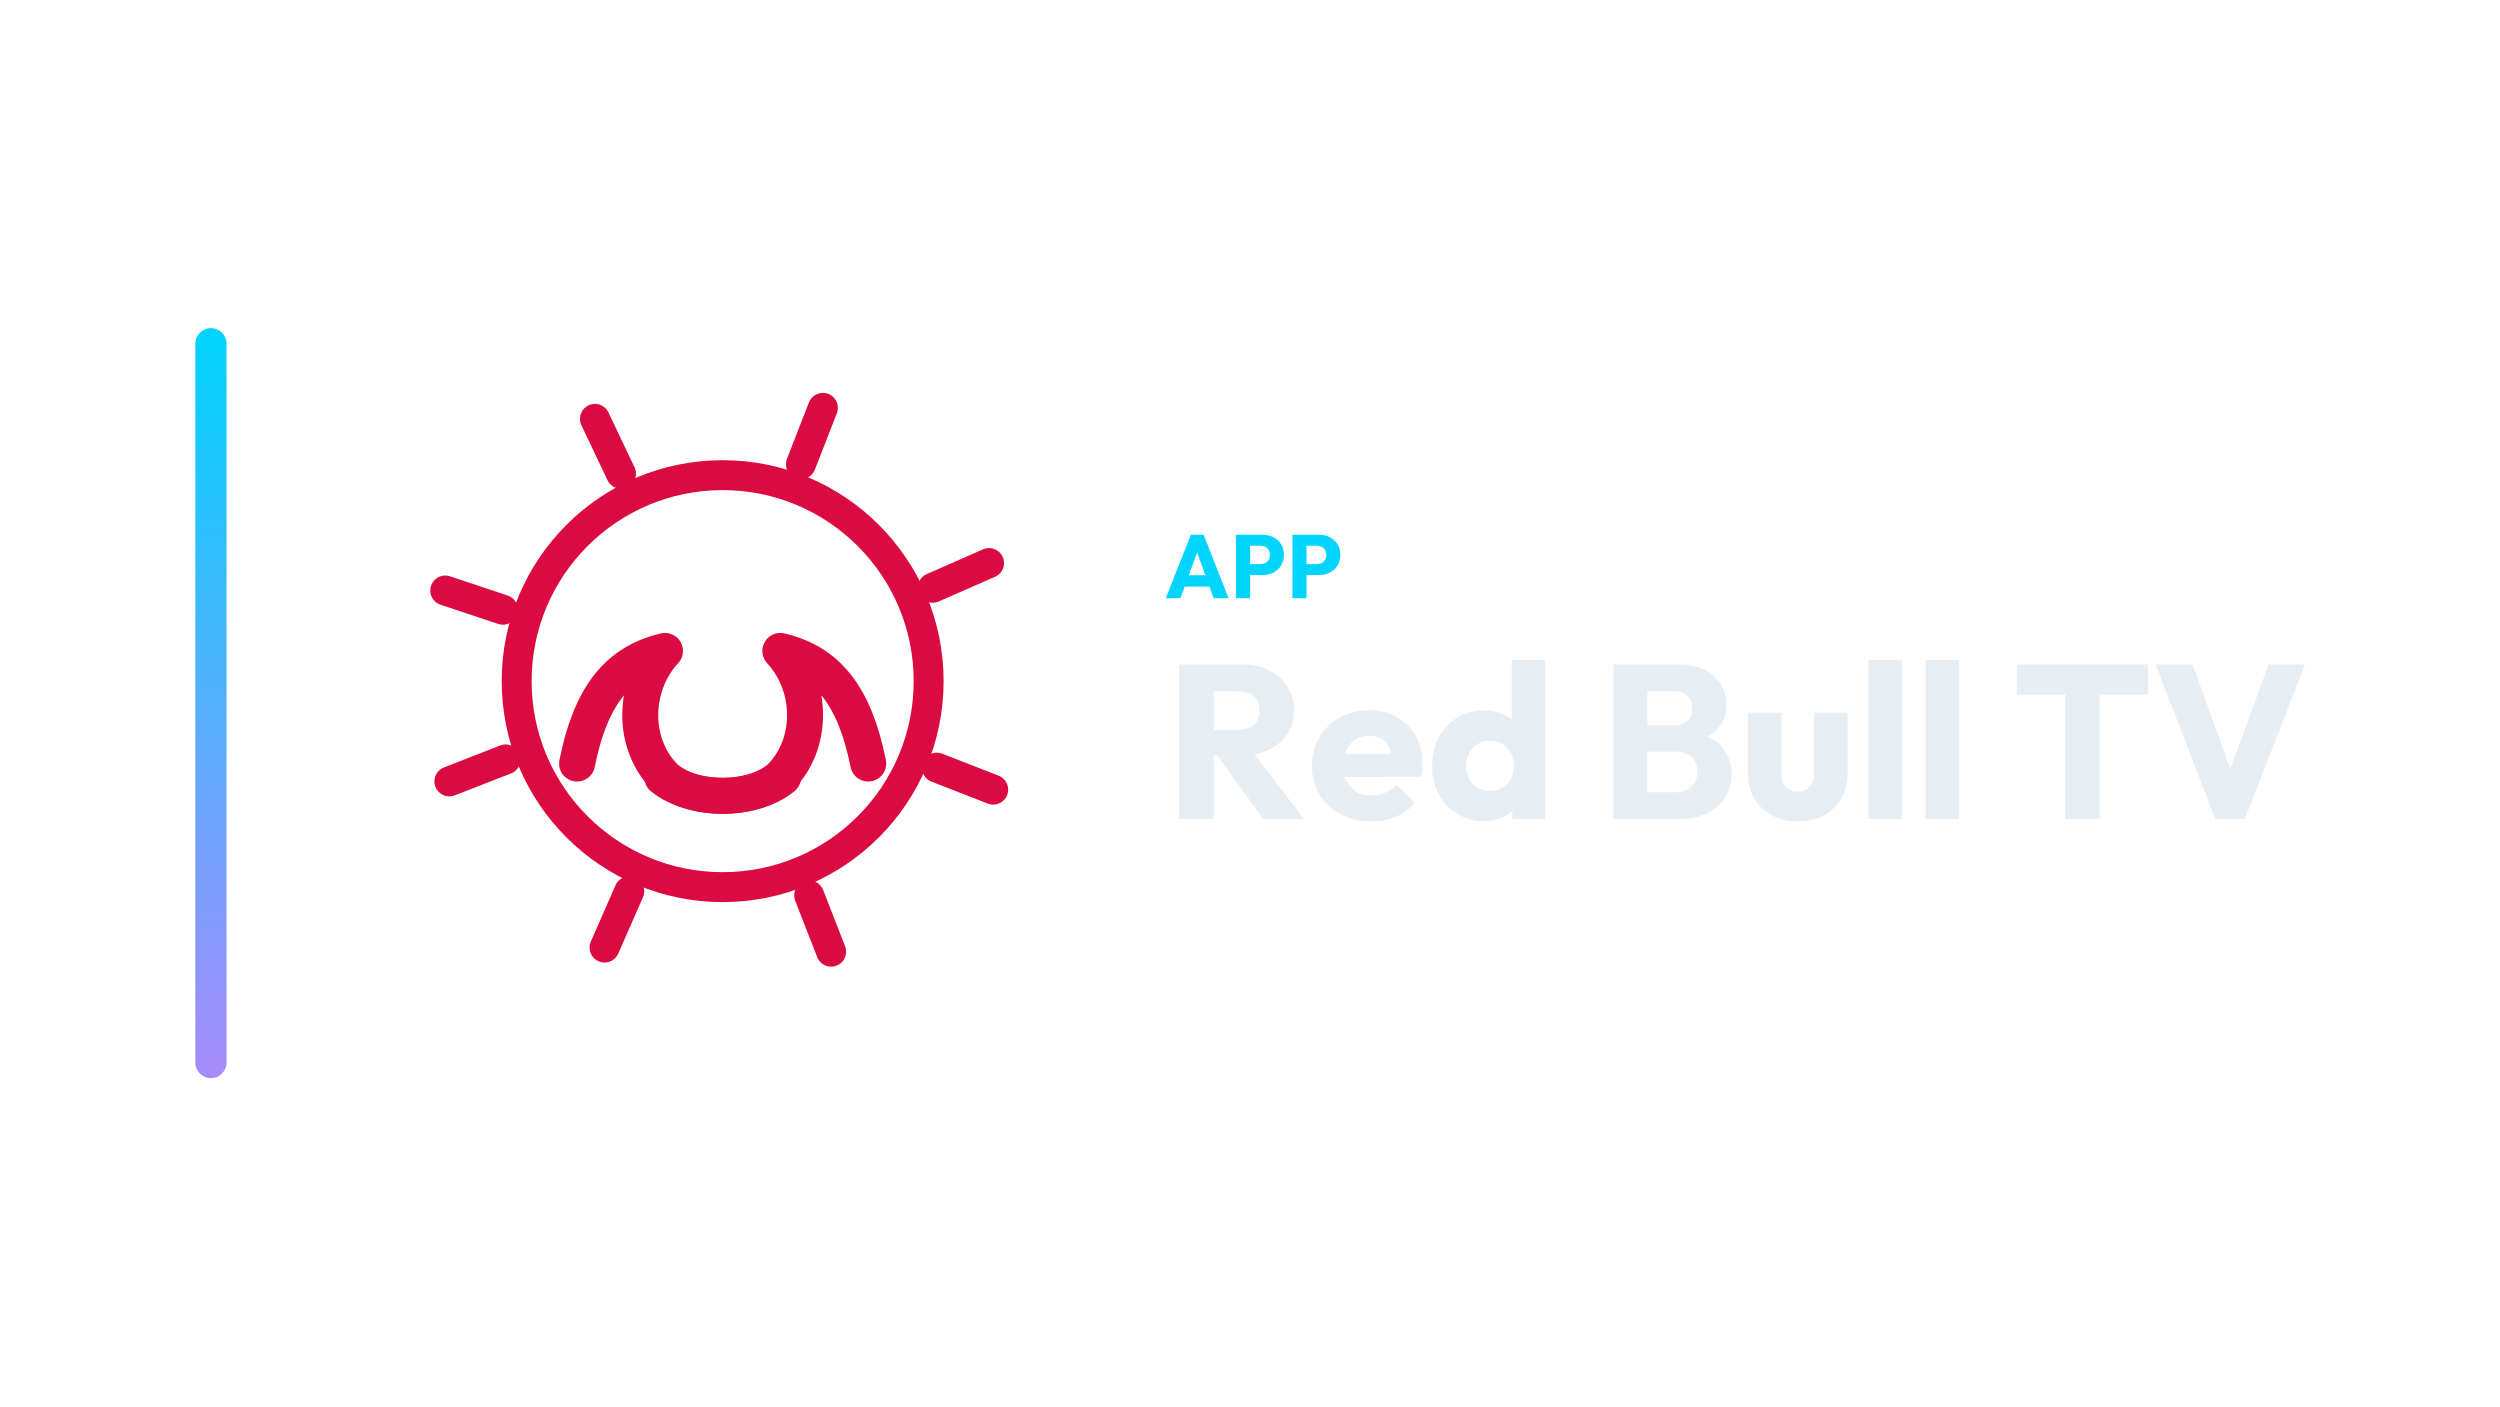
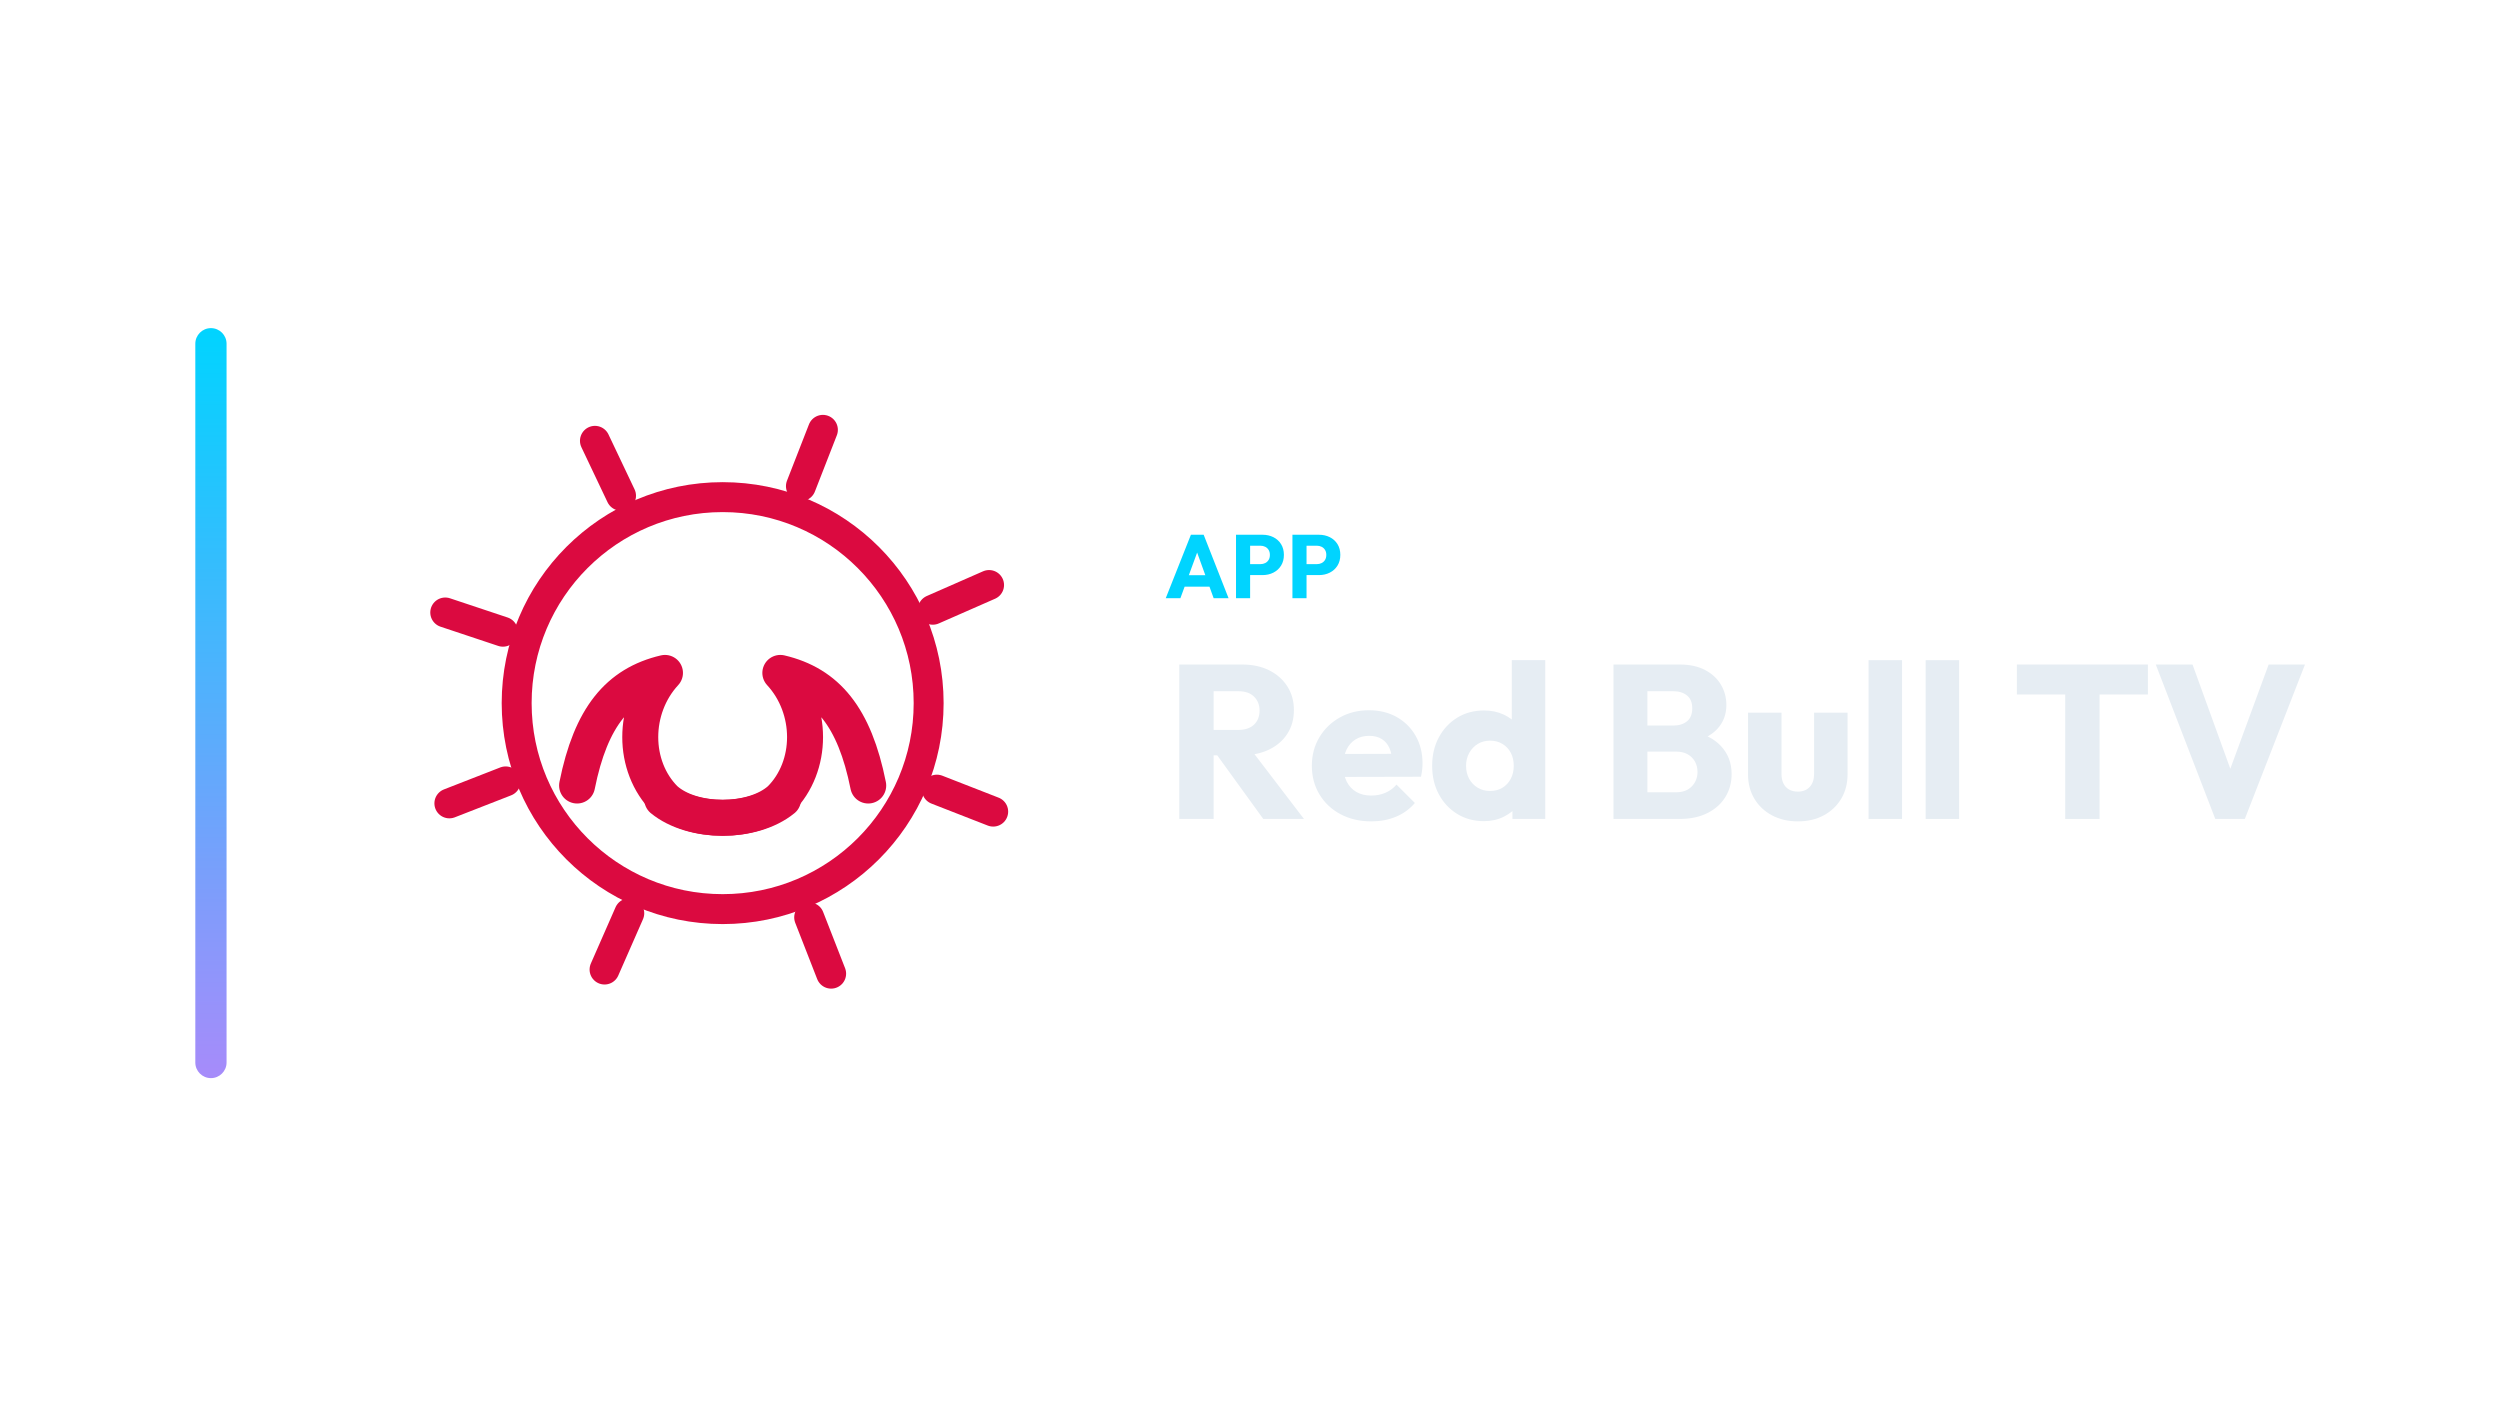
<svg xmlns="http://www.w3.org/2000/svg" width="1280" height="720" viewBox="0 0 1280 720">
  <g transform="translate(30.0,0.0)">
    <defs>
      <linearGradient id="cbRail" x1="0" y1="0" x2="0" y2="1">
        <stop offset="0%" stop-color="#00d4ff" />
        <stop offset="100%" stop-color="#a78bfa" />
      </linearGradient>
    </defs>
    <rect x="70" y="168" width="16" height="384" rx="8.0" fill="url(#cbRail)" />
    <g transform="translate(160,180) scale(0.70312)">
-       <circle cx="256" cy="240" r="150" fill="none" stroke="#DB0A40" stroke-width="21.8" stroke-linecap="round" stroke-linejoin="round" />
-       <path d="M 98 297 L 57 313" fill="none" stroke="#DB0A40" stroke-width="21.8" stroke-linecap="round" stroke-linejoin="round" />
-       <path d="M 188 393 L 170 434" fill="none" stroke="#DB0A40" stroke-width="21.8" stroke-linecap="round" stroke-linejoin="round" />
-       <path d="M 319 396 L 335 437" fill="none" stroke="#DB0A40" stroke-width="21.8" stroke-linecap="round" stroke-linejoin="round" />
-       <path d="M 412 303 L 453 319" fill="none" stroke="#DB0A40" stroke-width="21.8" stroke-linecap="round" stroke-linejoin="round" />
-       <path d="M 409 172 L 450 154" fill="none" stroke="#DB0A40" stroke-width="21.8" stroke-linecap="round" stroke-linejoin="round" />
-       <path d="M 313 82 L 329 41" fill="none" stroke="#DB0A40" stroke-width="21.8" stroke-linecap="round" stroke-linejoin="round" />
-       <path d="M 182 89 L 163 49" fill="none" stroke="#DB0A40" stroke-width="21.8" stroke-linecap="round" stroke-linejoin="round" />
-       <path d="M 96 188 L 54 174" fill="none" stroke="#DB0A40" stroke-width="21.8" stroke-linecap="round" stroke-linejoin="round" />
-       <path d="M 150 300 C 160 250 180 226 214 218 C 190 244 190 286 214 310 C 234 328 278 328 300 310" fill="none" stroke="#DB0A40" stroke-width="26.2" stroke-linecap="round" stroke-linejoin="round" />
-       <path d="M 362 300 C 352 250 332 226 298 218 C 322 244 322 286 298 310 C 278 328 234 328 212 310" fill="none" stroke="#DB0A40" stroke-width="26.2" stroke-linecap="round" stroke-linejoin="round" />
+       <circle cx="256" cy="256" r="150" fill="none" stroke="#DB0A40" stroke-width="21.8" stroke-linecap="round" stroke-linejoin="round" />
+       <path d="M 98 313 L 57 329" fill="none" stroke="#DB0A40" stroke-width="21.8" stroke-linecap="round" stroke-linejoin="round" />
+       <path d="M 188 409 L 170 450" fill="none" stroke="#DB0A40" stroke-width="21.8" stroke-linecap="round" stroke-linejoin="round" />
+       <path d="M 319 412 L 335 453" fill="none" stroke="#DB0A40" stroke-width="21.8" stroke-linecap="round" stroke-linejoin="round" />
+       <path d="M 412 319 L 453 335" fill="none" stroke="#DB0A40" stroke-width="21.8" stroke-linecap="round" stroke-linejoin="round" />
+       <path d="M 409 188 L 450 170" fill="none" stroke="#DB0A40" stroke-width="21.8" stroke-linecap="round" stroke-linejoin="round" />
+       <path d="M 313 98 L 329 57" fill="none" stroke="#DB0A40" stroke-width="21.8" stroke-linecap="round" stroke-linejoin="round" />
+       <path d="M 182 105 L 163 65" fill="none" stroke="#DB0A40" stroke-width="21.8" stroke-linecap="round" stroke-linejoin="round" />
+       <path d="M 96 204 L 54 190" fill="none" stroke="#DB0A40" stroke-width="21.8" stroke-linecap="round" stroke-linejoin="round" />
+       <path d="M 150 316 C 160 266 180 242 214 234 C 190 260 190 302 214 326 C 234 344 278 344 300 326" fill="none" stroke="#DB0A40" stroke-width="26.2" stroke-linecap="round" stroke-linejoin="round" />
+       <path d="M 362 316 C 352 266 332 242 298 234 C 322 260 322 302 298 326 C 278 344 234 344 212 326" fill="none" stroke="#DB0A40" stroke-width="26.2" stroke-linecap="round" stroke-linejoin="round" />
    </g>
    <path d="M566.866 306.27 579.746 273.794H586.278L599.02 306.27H591.384L581.632 279.314H584.254L574.364 306.27ZM574.18 300.382V294.494H591.89V300.382Z" fill="#00d4ff" stroke="none" />
    <path d="M608.358 294.448V288.836H615.35Q616.684 288.836 617.788 288.284Q618.892 287.732 619.536 286.674Q620.18 285.616 620.18 284.098Q620.18 282.626 619.536 281.568Q618.892 280.51 617.788 279.958Q616.684 279.406 615.35 279.406H608.358V273.794H616.408Q619.49 273.794 621.974 275.036Q624.458 276.278 625.907 278.601Q627.356 280.924 627.356 284.098Q627.356 287.272 625.907 289.595Q624.458 291.918 621.974 293.183Q619.49 294.448 616.408 294.448ZM602.838 306.27V273.794H610.06V306.27Z" fill="#00d4ff" stroke="none" />
    <path d="M637.246 294.448V288.836H644.238Q645.572 288.836 646.676 288.284Q647.78 287.732 648.424 286.674Q649.068 285.616 649.068 284.098Q649.068 282.626 648.424 281.568Q647.78 280.51 646.676 279.958Q645.572 279.406 644.238 279.406H637.246V273.794H645.296Q648.378 273.794 650.862 275.036Q653.346 276.278 654.795 278.601Q656.244 280.924 656.244 284.098Q656.244 287.272 654.795 289.595Q653.346 291.918 650.862 293.183Q648.378 294.448 645.296 294.448ZM631.726 306.27V273.794H638.948V306.27Z" fill="#00d4ff" stroke="none" />
    <path d="M587.232 386.718V373.726H603.92Q609.184 373.726 612.04 371.038Q614.896 368.35 614.896 363.758Q614.896 359.502 612.096 356.702Q609.296 353.902 604.032 353.902H587.232V340.238H606.048Q613.888 340.238 619.824 343.206Q625.76 346.174 629.12 351.438Q632.48 356.702 632.48 363.534Q632.48 370.478 629.12 375.686Q625.76 380.894 619.712 383.806Q613.664 386.718 605.488 386.718ZM573.792 419.31V340.238H591.376V419.31ZM616.8 419.31 592.16 385.262 608.288 380.894 637.632 419.31Z" fill="#E6EDF3" stroke="none" />
    <path d="M672.128 420.542Q663.28 420.542 656.392 416.902Q649.504 413.262 645.584 406.766Q641.664 400.27 641.664 392.094Q641.664 383.918 645.528 377.478Q649.392 371.038 656.0 367.342Q662.608 363.646 670.896 363.646Q678.96 363.646 685.12 367.118Q691.28 370.59 694.808 376.75Q698.336 382.91 698.336 390.862Q698.336 392.318 698.168 393.942Q698.0 395.566 697.552 397.694L650.624 397.806V386.046L690.272 385.934L682.88 390.862Q682.768 386.158 681.424 383.078Q680.08 379.998 677.448 378.374Q674.816 376.75 671.008 376.75Q666.976 376.75 664.008 378.598Q661.04 380.446 659.416 383.806Q657.792 387.166 657.792 391.982Q657.792 396.798 659.528 400.214Q661.264 403.63 664.456 405.478Q667.648 407.326 672.016 407.326Q676.048 407.326 679.296 405.926Q682.544 404.526 685.008 401.726L694.416 411.134Q690.384 415.838 684.672 418.19Q678.96 420.542 672.128 420.542Z" fill="#E6EDF3" stroke="none" />
    <path d="M729.808 420.43Q722.08 420.43 716.088 416.734Q710.096 413.038 706.68 406.654Q703.264 400.27 703.264 392.094Q703.264 383.918 706.68 377.534Q710.096 371.15 716.088 367.454Q722.08 363.758 729.808 363.758Q735.408 363.758 739.944 365.886Q744.48 368.014 747.448 371.766Q750.416 375.518 750.752 380.334V403.294Q750.416 408.11 747.504 411.974Q744.592 415.838 740.0 418.134Q735.408 420.43 729.808 420.43ZM732.832 404.974Q736.528 404.974 739.216 403.35Q741.904 401.726 743.472 398.814Q745.04 395.902 745.04 392.094Q745.04 388.286 743.528 385.43Q742.016 382.574 739.272 380.894Q736.528 379.214 732.944 379.214Q729.36 379.214 726.616 380.894Q723.872 382.574 722.248 385.486Q720.624 388.398 720.624 392.094Q720.624 395.79 722.192 398.702Q723.76 401.614 726.56 403.294Q729.36 404.974 732.832 404.974ZM761.168 419.31H744.368V404.638L746.944 391.422L744.032 378.206V337.998H761.168Z" fill="#E6EDF3" stroke="none" />
    <path d="M809.552 419.31V405.646H828.144Q833.296 405.646 836.208 402.622Q839.12 399.598 839.12 395.23Q839.12 392.206 837.776 389.854Q836.432 387.502 834.024 386.158Q831.616 384.814 828.144 384.814H809.552V371.486H826.688Q831.056 371.486 833.744 369.302Q836.432 367.118 836.432 362.638Q836.432 358.27 833.744 356.086Q831.056 353.902 826.688 353.902H809.552V340.238H830.048Q837.664 340.238 842.984 343.038Q848.304 345.838 851.104 350.542Q853.904 355.246 853.904 360.958Q853.904 368.238 849.2 373.278Q844.496 378.318 835.312 380.222L835.76 374.286Q845.728 376.19 851.16 382.014Q856.592 387.838 856.592 396.35Q856.592 402.846 853.4 408.054Q850.208 413.262 844.216 416.286Q838.224 419.31 829.824 419.31ZM796.112 419.31V340.238H813.472V419.31Z" fill="#E6EDF3" stroke="none" />
    <path d="M890.528 420.542Q883.024 420.542 877.256 417.462Q871.488 414.382 868.24 408.95Q864.992 403.518 864.992 396.462V364.878H882.128V396.238Q882.128 399.038 883.08 401.054Q884.032 403.07 885.936 404.19Q887.84 405.31 890.528 405.31Q894.336 405.31 896.576 402.902Q898.816 400.494 898.816 396.238V364.878H915.952V396.35Q915.952 403.518 912.704 408.95Q909.456 414.382 903.744 417.462Q898.032 420.542 890.528 420.542Z" fill="#E6EDF3" stroke="none" />
    <path d="M926.704 419.31V337.998H943.84V419.31Z" fill="#E6EDF3" stroke="none" />
    <path d="M955.936 419.31V337.998H973.072V419.31Z" fill="#E6EDF3" stroke="none" />
    <path d="M1027.392 419.31V341.358H1044.976V419.31ZM1002.64 355.582V340.238H1069.728V355.582Z" fill="#E6EDF3" stroke="none" />
    <path d="M1104.224 419.31 1073.76 340.238H1092.576L1115.76 404.19H1108.032L1131.552 340.238H1150.144L1119.344 419.31Z" fill="#E6EDF3" stroke="none" />
  </g>
</svg>
